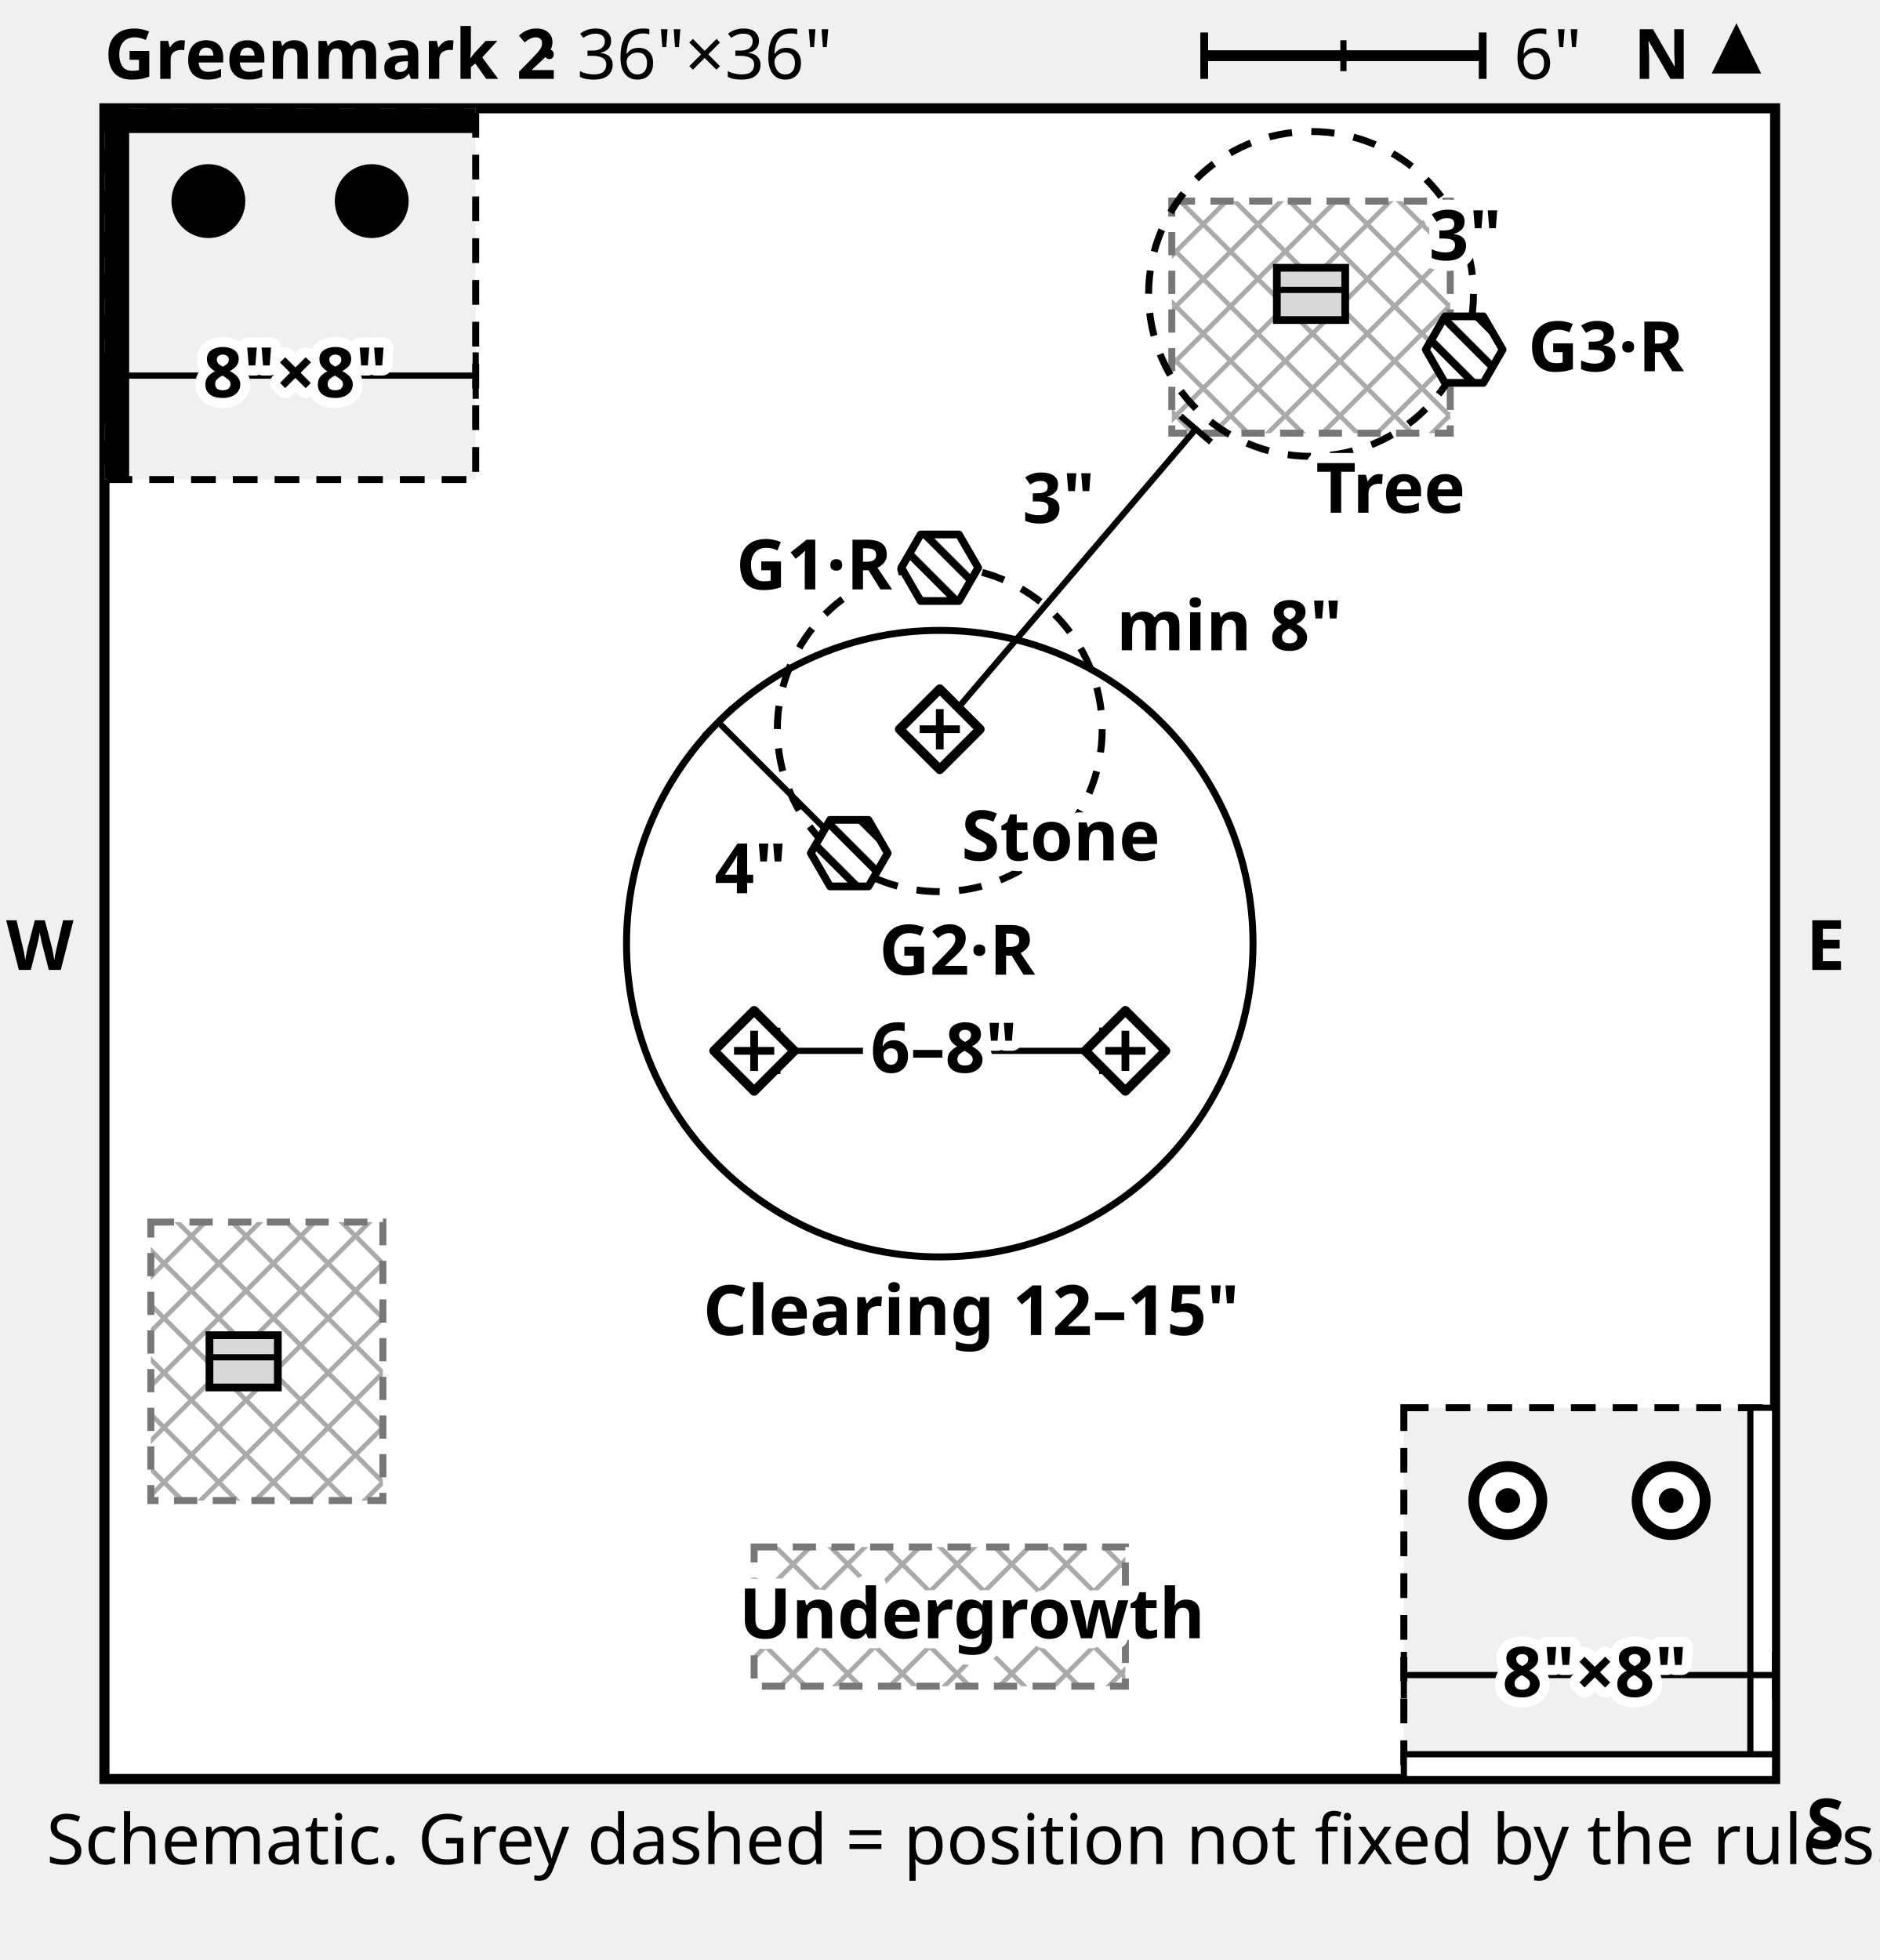
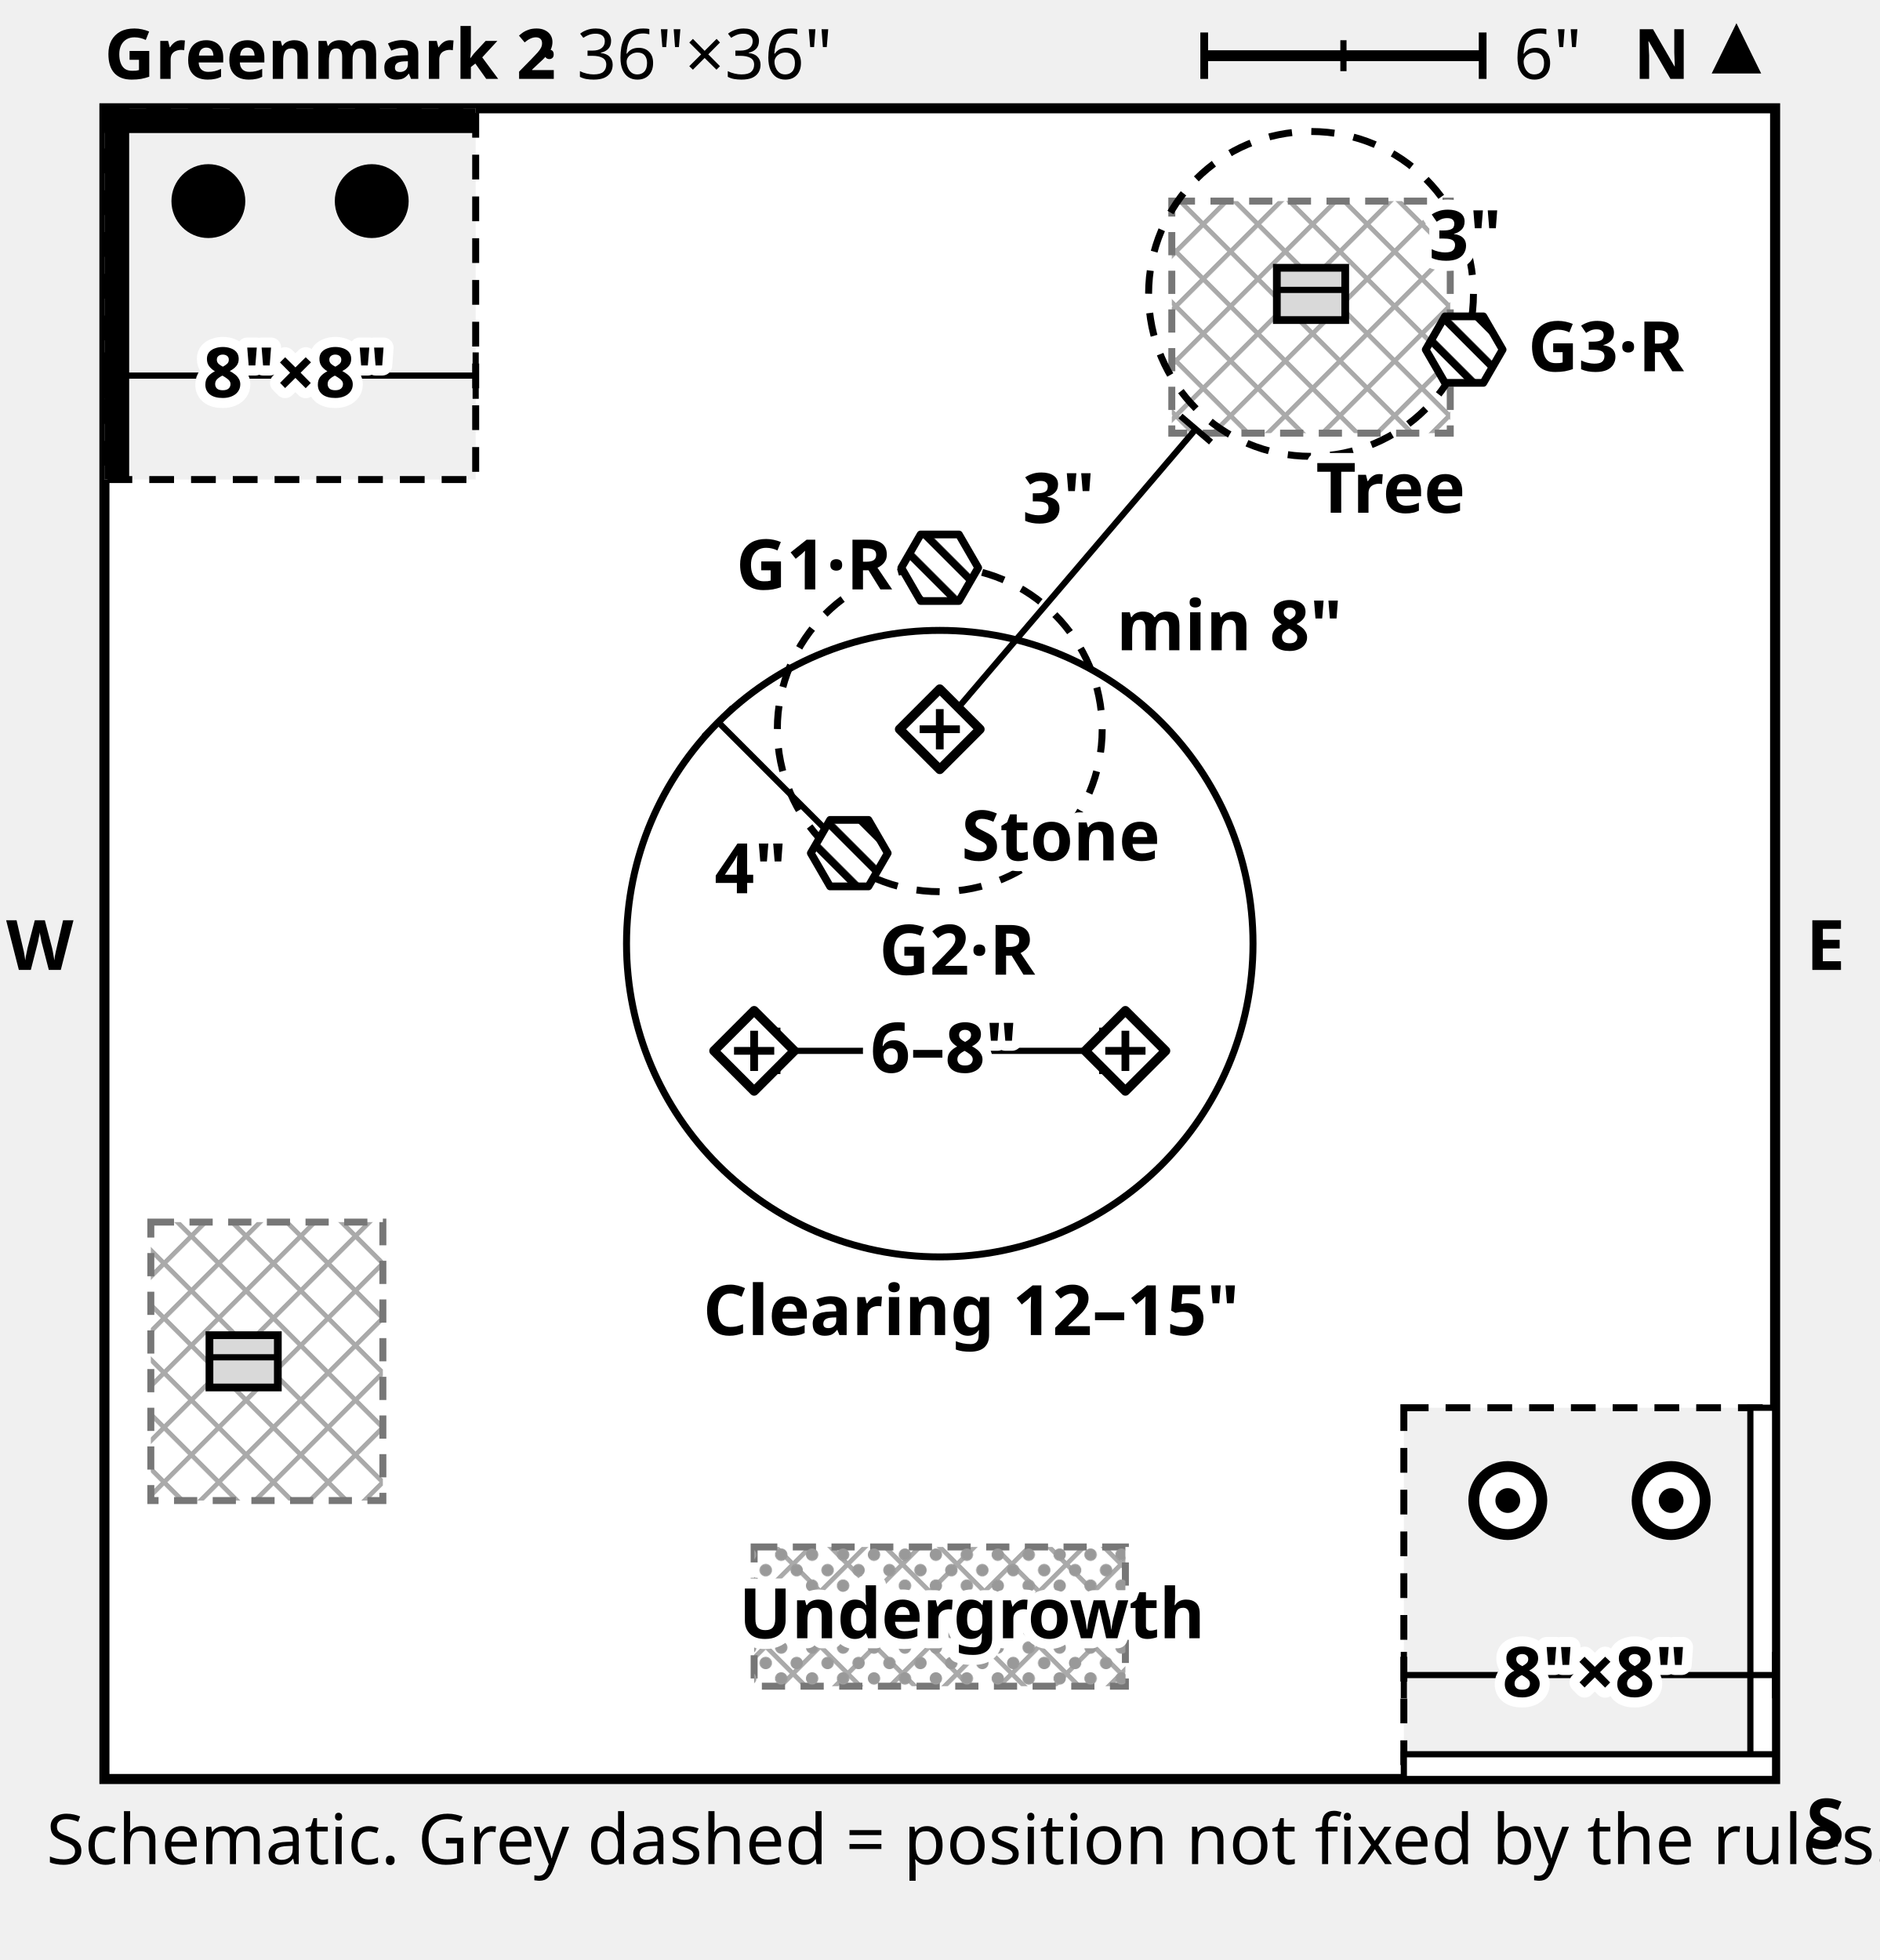
<svg xmlns="http://www.w3.org/2000/svg" width="243pt" height="253.4pt" viewBox="0 0 243 253.4">
  <defs>
    <pattern id="p-cover" width="5" height="5" patternUnits="userSpaceOnUse" patternTransform="rotate(45)">
      <rect width="5" height="5" fill="#fff" />
      <path d="M0 0.5H5M0.5 0V5" stroke="#444" stroke-width="0.7" fill="none" />
    </pattern>
    <pattern id="p-diff" width="4" height="4" patternUnits="userSpaceOnUse">
      <rect width="4" height="4" fill="#fff" />
      <circle cx="1" cy="1" r="0.75" fill="#222" />
      <circle cx="3" cy="3" r="0.75" fill="#222" />
    </pattern>
    <pattern id="p-imp" width="2.4" height="2.4" patternUnits="userSpaceOnUse" patternTransform="rotate(45)">
      <rect width="2.4" height="2.4" fill="#fff" />
      <path d="M0.4 0V2.4" stroke="#000" stroke-width="0.95" fill="none" />
    </pattern>
    <pattern id="p-mon" width="3.2" height="3.2" patternUnits="userSpaceOnUse" patternTransform="rotate(-45)">
      <rect width="3.2" height="3.2" fill="#fff" />
      <path d="M0.5 0V3.2" stroke="#000" stroke-width="1" fill="none" />
    </pattern>
    <pattern id="p-aoe" width="4" height="4" patternUnits="userSpaceOnUse" patternTransform="rotate(-45)">
      <rect width="4" height="4" fill="#fff" />
      <path d="M0.5 0V4" stroke="#777" stroke-width="1.4" fill="none" />
    </pattern>
  </defs>
  <defs>
    <pattern id="p-cover-l" width="5" height="5" patternUnits="userSpaceOnUse" patternTransform="rotate(45)">
      <rect width="5" height="5" fill="#fff" />
      <path d="M0 0.5H5M0.5 0V5" stroke="#aaa" stroke-width="0.6" fill="none" />
    </pattern>
    <pattern id="p-diff-l" width="4" height="4" patternUnits="userSpaceOnUse">
      <rect width="4" height="4" fill="#fff" />
      <circle cx="1" cy="1" r="0.7" fill="#999" />
      <circle cx="3" cy="3" r="0.7" fill="#999" />
    </pattern>
    <pattern id="p-imp-l" width="2.6" height="2.6" patternUnits="userSpaceOnUse" patternTransform="rotate(45)">
      <rect width="2.6" height="2.6" fill="#fff" />
      <path d="M0.4 0V2.6" stroke="#aaa" stroke-width="0.8" fill="none" />
    </pattern>
    <pattern id="p-mon-l" width="3.2" height="3.2" patternUnits="userSpaceOnUse" patternTransform="rotate(-45)">
      <rect width="3.2" height="3.2" fill="#fff" />
      <path d="M0.5 0V3.2" stroke="#999" stroke-width="0.9" fill="none" />
    </pattern>
    <pattern id="p-water" width="6" height="4" patternUnits="userSpaceOnUse">
      <rect width="6" height="4" fill="#fff" />
      <path d="M0 2.2Q1.5 0.4 3 2.2T6 2.2" stroke="#333" stroke-width="0.8" fill="none" />
    </pattern>
    <pattern id="p-water-l" width="6" height="4" patternUnits="userSpaceOnUse">
      <rect width="6" height="4" fill="#fff" />
      <path d="M0 2.2Q1.5 0.4 3 2.2T6 2.2" stroke="#aaa" stroke-width="0.8" fill="none" />
    </pattern>
    <pattern id="p-slip" width="6" height="6" patternUnits="userSpaceOnUse" patternTransform="rotate(-30)">
      <rect width="6" height="6" fill="#fff" />
      <path d="M0.5 1.5H3.5M3.5 4.5H5.5" stroke="#333" stroke-width="0.9" fill="none" />
    </pattern>
    <pattern id="p-slip-l" width="6" height="6" patternUnits="userSpaceOnUse" patternTransform="rotate(-30)">
      <rect width="6" height="6" fill="#fff" />
      <path d="M0.5 1.5H3.5M3.5 4.5H5.5" stroke="#aaa" stroke-width="0.9" fill="none" />
    </pattern>
    <pattern id="p-dark" width="4" height="4" patternUnits="userSpaceOnUse">
      <rect width="4" height="4" fill="#d9d9d9" />
      <path d="M0 4L4 0" stroke="#fff" stroke-width="0.9" fill="none" />
    </pattern>
    <pattern id="p-diffo" width="4" height="4" patternUnits="userSpaceOnUse">
      <circle cx="1" cy="1" r="0.8" fill="#222" />
      <circle cx="3" cy="3" r="0.8" fill="#222" />
    </pattern>
    <pattern id="p-diffo-l" width="4" height="4" patternUnits="userSpaceOnUse">
      <circle cx="1" cy="1" r="0.8" fill="#999" />
      <circle cx="3" cy="3" r="0.8" fill="#999" />
    </pattern>
    <pattern id="p-chasm" width="6" height="6" patternUnits="userSpaceOnUse">
      <rect width="6" height="6" fill="#d4d4d4" />
      <path d="M1.5 0V6M4.5 0V6" stroke="#333" stroke-width="1.1" stroke-dasharray="2.6 1.6" fill="none" />
    </pattern>
    <pattern id="p-chasm-l" width="6" height="6" patternUnits="userSpaceOnUse">
      <rect width="6" height="6" fill="#efefef" />
      <path d="M1.5 0V6M4.5 0V6" stroke="#aaa" stroke-width="1.1" stroke-dasharray="2.6 1.6" fill="none" />
    </pattern>
    <clipPath id="bclip">
      <rect x="13.5" y="14" width="216" height="216" />
    </clipPath>
  </defs>
  <rect x="13.5" y="14" width="216" height="216" fill="#fff" stroke="#000" stroke-width="1.3" />
  <g data-glyph="zone-A">
    <rect x="13.5" y="14" width="48" height="48" fill="#f0f0f0" stroke="#000" stroke-width="0.9" stroke-dasharray="3.2 2.2" />
    <rect x="13.5" y="14" width="3.2" height="48" fill="#000" />
    <rect x="13.5" y="14" width="48" height="3.2" fill="#000" />
  </g>
  <g data-glyph="dim">
    <line x1="13.5" y1="48.56" x2="61.5" y2="48.56" stroke="#000" stroke-width="0.8" stroke-linecap="butt" />
    <line x1="13.5" y1="45.56" x2="13.5" y2="51.56" stroke="#000" stroke-width="0.8" stroke-linecap="butt" />
    <line x1="61.5" y1="45.56" x2="61.5" y2="51.56" stroke="#000" stroke-width="0.8" stroke-linecap="butt" />
  </g>
  <g data-glyph="zone-B">
    <rect x="181.5" y="182" width="48" height="48" fill="#f0f0f0" stroke="#000" stroke-width="0.9" stroke-dasharray="3.2 2.2" />
    <rect x="226.3" y="182" width="3.2" height="48" fill="#fff" stroke="#000" stroke-width="0.8" />
    <rect x="181.5" y="226.8" width="48" height="3.2" fill="#fff" stroke="#000" stroke-width="0.8" />
  </g>
  <g data-glyph="dim">
    <line x1="181.5" y1="216.56" x2="229.5" y2="216.56" stroke="#000" stroke-width="0.8" stroke-linecap="butt" />
    <line x1="181.5" y1="213.56" x2="181.5" y2="219.56" stroke="#000" stroke-width="0.8" stroke-linecap="butt" />
    <line x1="229.5" y1="213.56" x2="229.5" y2="219.56" stroke="#000" stroke-width="0.8" stroke-linecap="butt" />
  </g>
  <g data-glyph="ter-open">
    <circle cx="121.5" cy="122" r="40.5" fill="none" stroke="#000" stroke-width="0.9" />
  </g>
  <g data-glyph="ter-cover" data-state="illus">
    <rect x="151.5" y="26" width="36" height="30" fill="url(#p-cover-l)" stroke="#777" stroke-width="0.9" stroke-dasharray="3 2" />
  </g>
  <g data-glyph="ter-cover" data-state="illus">
    <rect x="19.5" y="158" width="30" height="36" fill="url(#p-cover-l)" stroke="#777" stroke-width="0.9" stroke-dasharray="3 2" />
  </g>
-   <g data-glyph="ter-cover" data-state="illus">
+   <g data-glyph="ter-coverdiff" data-state="illus">
    <rect x="97.5" y="200" width="48" height="18" fill="url(#p-cover-l)" stroke="#777" stroke-width="0.9" stroke-dasharray="3 2" />
+     <rect x="97.5" y="200" width="48" height="18" fill="url(#p-diffo-l)" />
  </g>
  <g data-glyph="dim">
    <line x1="142.5" y1="135.86" x2="100.5" y2="135.86" stroke="#000" stroke-width="0.8" stroke-linecap="butt" />
    <line x1="142.5" y1="138.86" x2="142.5" y2="132.86" stroke="#000" stroke-width="0.8" stroke-linecap="butt" />
    <line x1="100.5" y1="138.86" x2="100.5" y2="132.86" stroke="#000" stroke-width="0.8" stroke-linecap="butt" />
  </g>
  <g data-glyph="dim">
    <line x1="123.45" y1="92" x2="154.59" y2="55.48" stroke="#000" stroke-width="0.8" stroke-linecap="butt" />
    <line x1="121.47" y1="90.31" x2="125.42" y2="93.68" stroke="#000" stroke-width="0.8" stroke-linecap="butt" />
    <line x1="152.62" y1="53.79" x2="156.57" y2="57.16" stroke="#000" stroke-width="0.8" stroke-linecap="butt" />
  </g>
  <g data-glyph="ring">
    <g clip-path="url(#bclip)">
      <circle cx="121.5" cy="94.28" r="21" fill="none" stroke="#000" stroke-width="0.9" stroke-dasharray="3 2.5" />
    </g>
  </g>
  <g data-glyph="dim">
    <line x1="92.86" y1="93.36" x2="109.83" y2="110.33" stroke="#000" stroke-width="0.8" stroke-linecap="butt" />
    <line x1="94.7" y1="91.52" x2="91.02" y2="95.2" stroke="#000" stroke-width="0.8" stroke-linecap="butt" />
    <line x1="111.67" y1="108.49" x2="107.99" y2="112.17" stroke="#000" stroke-width="0.8" stroke-linecap="butt" />
  </g>
  <g data-glyph="ring">
    <g clip-path="url(#bclip)">
      <circle cx="169.5" cy="38" r="21" fill="none" stroke="#000" stroke-width="0.9" stroke-dasharray="3 2.5" />
    </g>
  </g>
  <g data-glyph="obj">
    <polygon points="121.5,89.08 126.7,94.28 121.5,99.48 116.3,94.28" fill="#fff" stroke="#000" stroke-width="1.2" stroke-linejoin="round" />
    <line x1="118.9" y1="94.28" x2="124.1" y2="94.28" stroke="#000" stroke-width="1" stroke-linecap="butt" />
    <line x1="121.5" y1="91.68" x2="121.5" y2="96.88" stroke="#000" stroke-width="1" stroke-linecap="butt" />
  </g>
  <g data-glyph="obj">
    <polygon points="145.5,130.66 150.7,135.86 145.5,141.06 140.3,135.86" fill="#fff" stroke="#000" stroke-width="1.2" stroke-linejoin="round" />
    <line x1="142.9" y1="135.86" x2="148.1" y2="135.86" stroke="#000" stroke-width="1" stroke-linecap="butt" />
    <line x1="145.5" y1="133.26" x2="145.5" y2="138.46" stroke="#000" stroke-width="1" stroke-linecap="butt" />
  </g>
  <g data-glyph="obj">
    <polygon points="97.5,130.66 102.7,135.86 97.5,141.06 92.3,135.86" fill="#fff" stroke="#000" stroke-width="1.2" stroke-linejoin="round" />
    <line x1="94.9" y1="135.86" x2="100.1" y2="135.86" stroke="#000" stroke-width="1" stroke-linecap="butt" />
    <line x1="97.5" y1="133.26" x2="97.5" y2="138.46" stroke="#000" stroke-width="1" stroke-linecap="butt" />
  </g>
  <g data-glyph="chest">
    <rect x="165.08" y="34.62" width="8.84" height="6.76" fill="#d9d9d9" stroke="#000" stroke-width="1" />
    <line x1="165.08" y1="37.48" x2="173.92" y2="37.48" stroke="#000" stroke-width="0.8" stroke-linecap="butt" />
  </g>
  <g data-glyph="chest">
    <rect x="27.08" y="172.62" width="8.84" height="6.76" fill="#d9d9d9" stroke="#000" stroke-width="1" />
    <line x1="27.08" y1="175.48" x2="35.92" y2="175.48" stroke="#000" stroke-width="0.8" stroke-linecap="butt" />
  </g>
  <g data-glyph="mon">
    <polygon points="126.47,73.4 123.98,77.7 119.02,77.7 116.53,73.4 119.02,69.1 123.98,69.1" fill="url(#p-mon)" stroke="#000" stroke-width="1" stroke-linejoin="round" />
  </g>
  <g data-glyph="mon">
    <polygon points="114.77,110.3 112.28,114.6 107.32,114.6 104.83,110.3 107.32,106 112.28,106" fill="url(#p-mon)" stroke="#000" stroke-width="1" stroke-linejoin="round" />
  </g>
  <g data-glyph="mon">
    <polygon points="194.27,45.2 191.78,49.5 186.82,49.5 184.33,45.2 186.82,40.9 191.78,40.9" fill="url(#p-mon)" stroke="#000" stroke-width="1" stroke-linejoin="round" />
  </g>
  <g data-glyph="hero-A">
    <circle cx="26.94" cy="26" r="4.4" fill="#000" stroke="#000" stroke-width="0.75" />
  </g>
  <g data-glyph="hero-A">
    <circle cx="48.06" cy="26" r="4.4" fill="#000" stroke="#000" stroke-width="0.75" />
  </g>
  <g data-glyph="hero-B">
    <circle cx="194.94" cy="194" r="4.4" fill="#fff" stroke="#000" stroke-width="1.4" />
    <circle cx="194.94" cy="194" r="1.6" fill="#000" />
  </g>
  <g data-glyph="hero-B">
    <circle cx="216.06" cy="194" r="4.4" fill="#fff" stroke="#000" stroke-width="1.4" />
    <circle cx="216.06" cy="194" r="1.6" fill="#000" />
  </g>
  <text x="26.24" y="51.36" font-family="'Source Sans 3'" font-size="9" font-weight="600" fill="#000" stroke="#fff" stroke-width="2.6" stroke-linejoin="round" paint-order="stroke">8"×8"</text>
  <text x="194.24" y="219.36" font-family="'Source Sans 3'" font-size="9" font-weight="600" fill="#000" stroke="#fff" stroke-width="2.6" stroke-linejoin="round" paint-order="stroke">8"×8"</text>
  <text x="170.12" y="66.29" font-family="'Source Sans 3'" font-size="9" font-weight="600" fill="#000" stroke="#fff" stroke-width="2.6" stroke-linejoin="round" paint-order="stroke">Tree</text>
  <text x="95.54" y="211.8" font-family="'Source Sans 3'" font-size="9" font-weight="600" fill="#000" stroke="#fff" stroke-width="2.6" stroke-linejoin="round" paint-order="stroke">Undergrowth</text>
  <g data-glyph="range">
    <text x="112.55" y="138.66" font-family="'Source Sans 3'" font-size="9" font-weight="600" fill="#000" stroke="#fff" stroke-width="2.6" stroke-linejoin="round" paint-order="stroke">6–8"</text>
  </g>
  <text x="132.2" y="67.6" font-family="'Source Sans 3'" font-size="9" font-weight="600" fill="#000" stroke="#fff" stroke-width="2.6" stroke-linejoin="round" paint-order="stroke">3"</text>
  <text x="184.76" y="33.62" font-family="'Source Sans 3'" font-size="9" font-weight="600" fill="#000" stroke="#fff" stroke-width="2.6" stroke-linejoin="round" paint-order="stroke">3"</text>
  <g data-glyph="range">
    <text x="90.9" y="172.6" font-family="'Source Sans 3'" font-size="9" font-weight="600" fill="#000" stroke="#fff" stroke-width="2.6" stroke-linejoin="round" paint-order="stroke">Clearing 12–15"</text>
  </g>
  <text x="144.33" y="84.07" font-family="'Source Sans 3'" font-size="9" font-weight="600" fill="#000" stroke="#fff" stroke-width="2.6" stroke-linejoin="round" paint-order="stroke">min 8"</text>
  <text x="92.38" y="115.48" font-family="'Source Sans 3'" font-size="9" font-weight="600" fill="#000" stroke="#fff" stroke-width="2.6" stroke-linejoin="round" paint-order="stroke">4"</text>
  <text x="124.31" y="111.24" font-family="'Source Sans 3'" font-size="9" font-weight="600" fill="#000" stroke="#fff" stroke-width="2.6" stroke-linejoin="round" paint-order="stroke">Stone</text>
  <text x="95.17" y="76.2" font-family="'Source Sans 3'" font-size="9" font-weight="600" fill="#000" stroke="#fff" stroke-width="2.6" stroke-linejoin="round" paint-order="stroke">G1·R</text>
  <text x="113.67" y="126.01" font-family="'Source Sans 3'" font-size="9" font-weight="600" fill="#000" stroke="#fff" stroke-width="2.6" stroke-linejoin="round" paint-order="stroke">G2·R</text>
  <text x="197.56" y="48" font-family="'Source Sans 3'" font-size="9" font-weight="600" fill="#000" stroke="#fff" stroke-width="2.6" stroke-linejoin="round" paint-order="stroke">G3·R</text>
  <text x="13.5" y="10.2" font-weight="700" font-family="'Source Sans 3'" font-size="9" fill="#000">Greenmark 2</text>
  <text x="69.82" y="10.2" font-weight="400" font-family="'Source Sans 3'" font-size="9" fill="#000">·  36"×36"</text>
  <g data-glyph="compass">
    <polygon points="224.5,3 221.3,9.5 227.7,9.5" fill="#000" />
    <text x="218.5" y="10.2" font-weight="700" font-family="'Source Sans 3'" font-size="9" fill="#000" text-anchor="end">N</text>
  </g>
  <g data-glyph="scale">
    <line x1="155.69" y1="7.2" x2="191.69" y2="7.2" stroke="#000" stroke-width="1.4" stroke-linecap="butt" />
    <line x1="155.69" y1="4.2" x2="155.69" y2="10.2" stroke="#000" stroke-width="1" stroke-linecap="butt" />
    <line x1="191.69" y1="4.2" x2="191.69" y2="10.2" stroke="#000" stroke-width="1" stroke-linecap="butt" />
    <line x1="173.69" y1="5.2" x2="173.69" y2="9.2" stroke="#000" stroke-width="0.8" stroke-linecap="butt" />
    <text x="195.69" y="10.2" font-weight="400" font-family="'Source Sans 3'" font-size="9" fill="#000">6"</text>
  </g>
  <text x="9.5" y="125.4" font-weight="700" font-family="'Source Sans 3'" font-size="9" fill="#000" text-anchor="end">W</text>
  <text x="233.5" y="125.4" font-weight="700" font-family="'Source Sans 3'" font-size="9" fill="#000">E</text>
  <text x="233.5" y="239" font-weight="700" font-family="'Source Sans 3'" font-size="9" fill="#000">S</text>
  <text x="6" y="241" font-weight="400" font-family="'Source Sans 3'" font-size="9" fill="#000">Schematic. Grey dashed = position not fixed by the rules.</text>
</svg>
